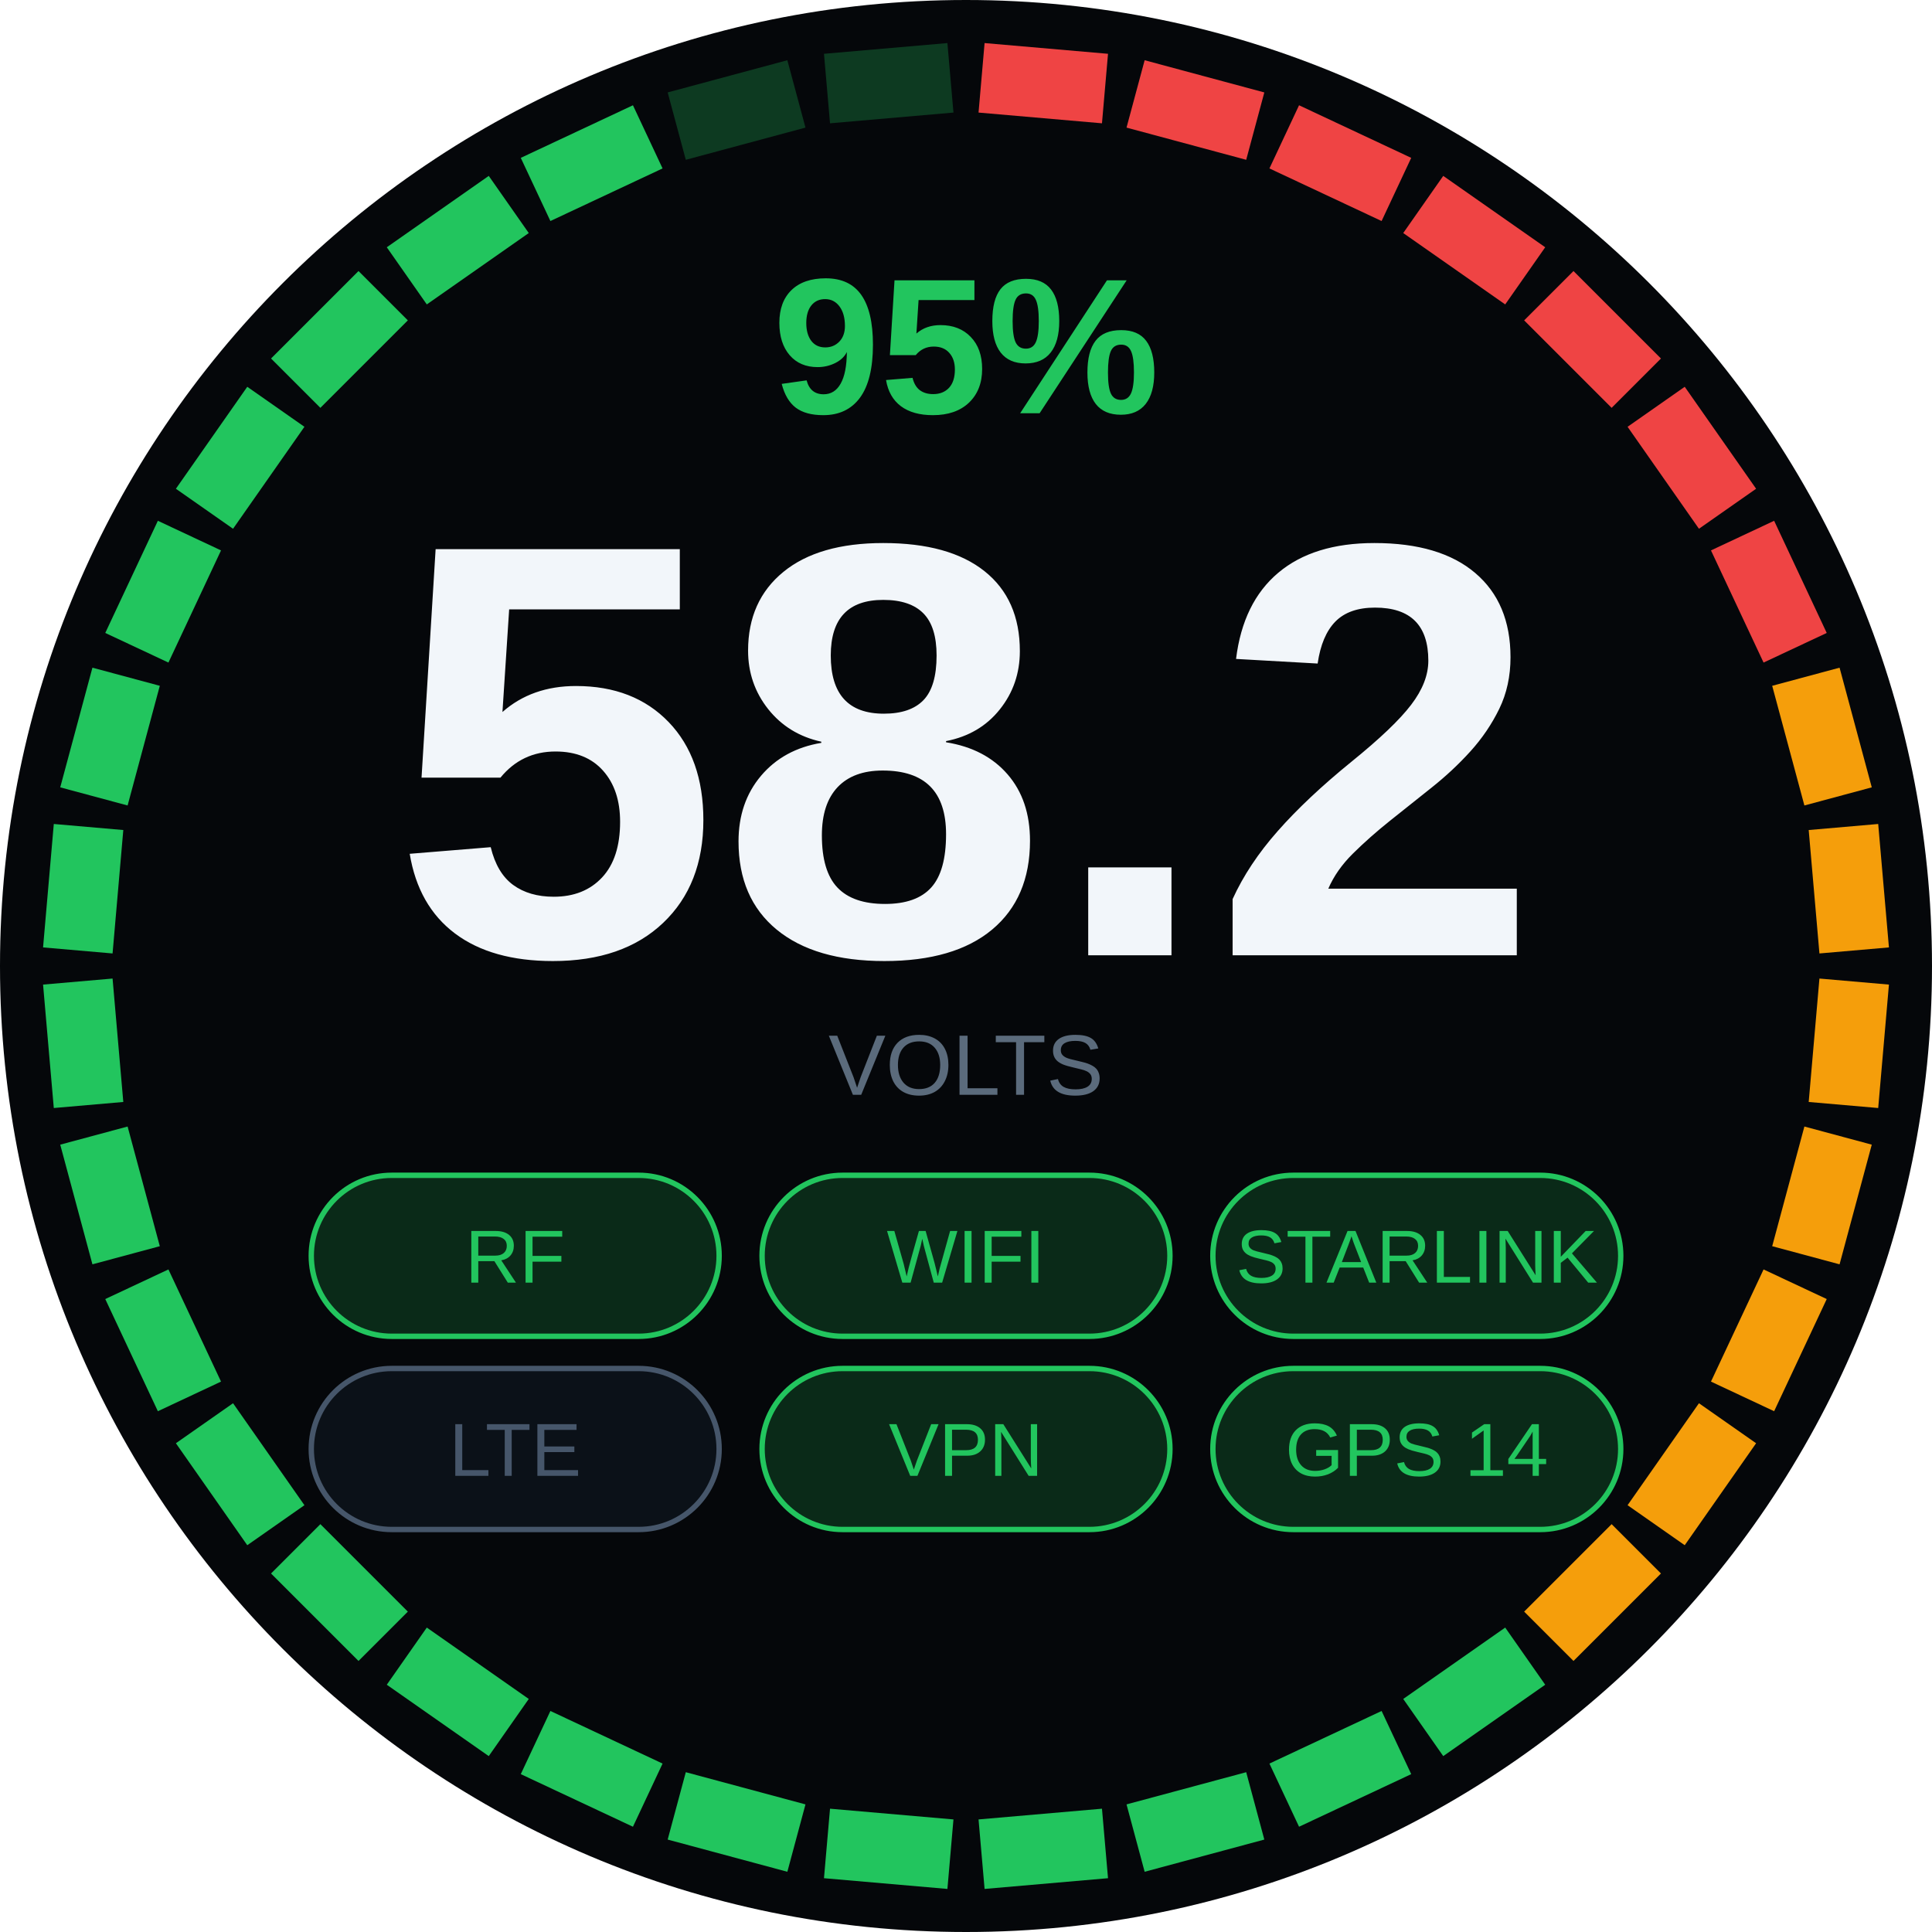
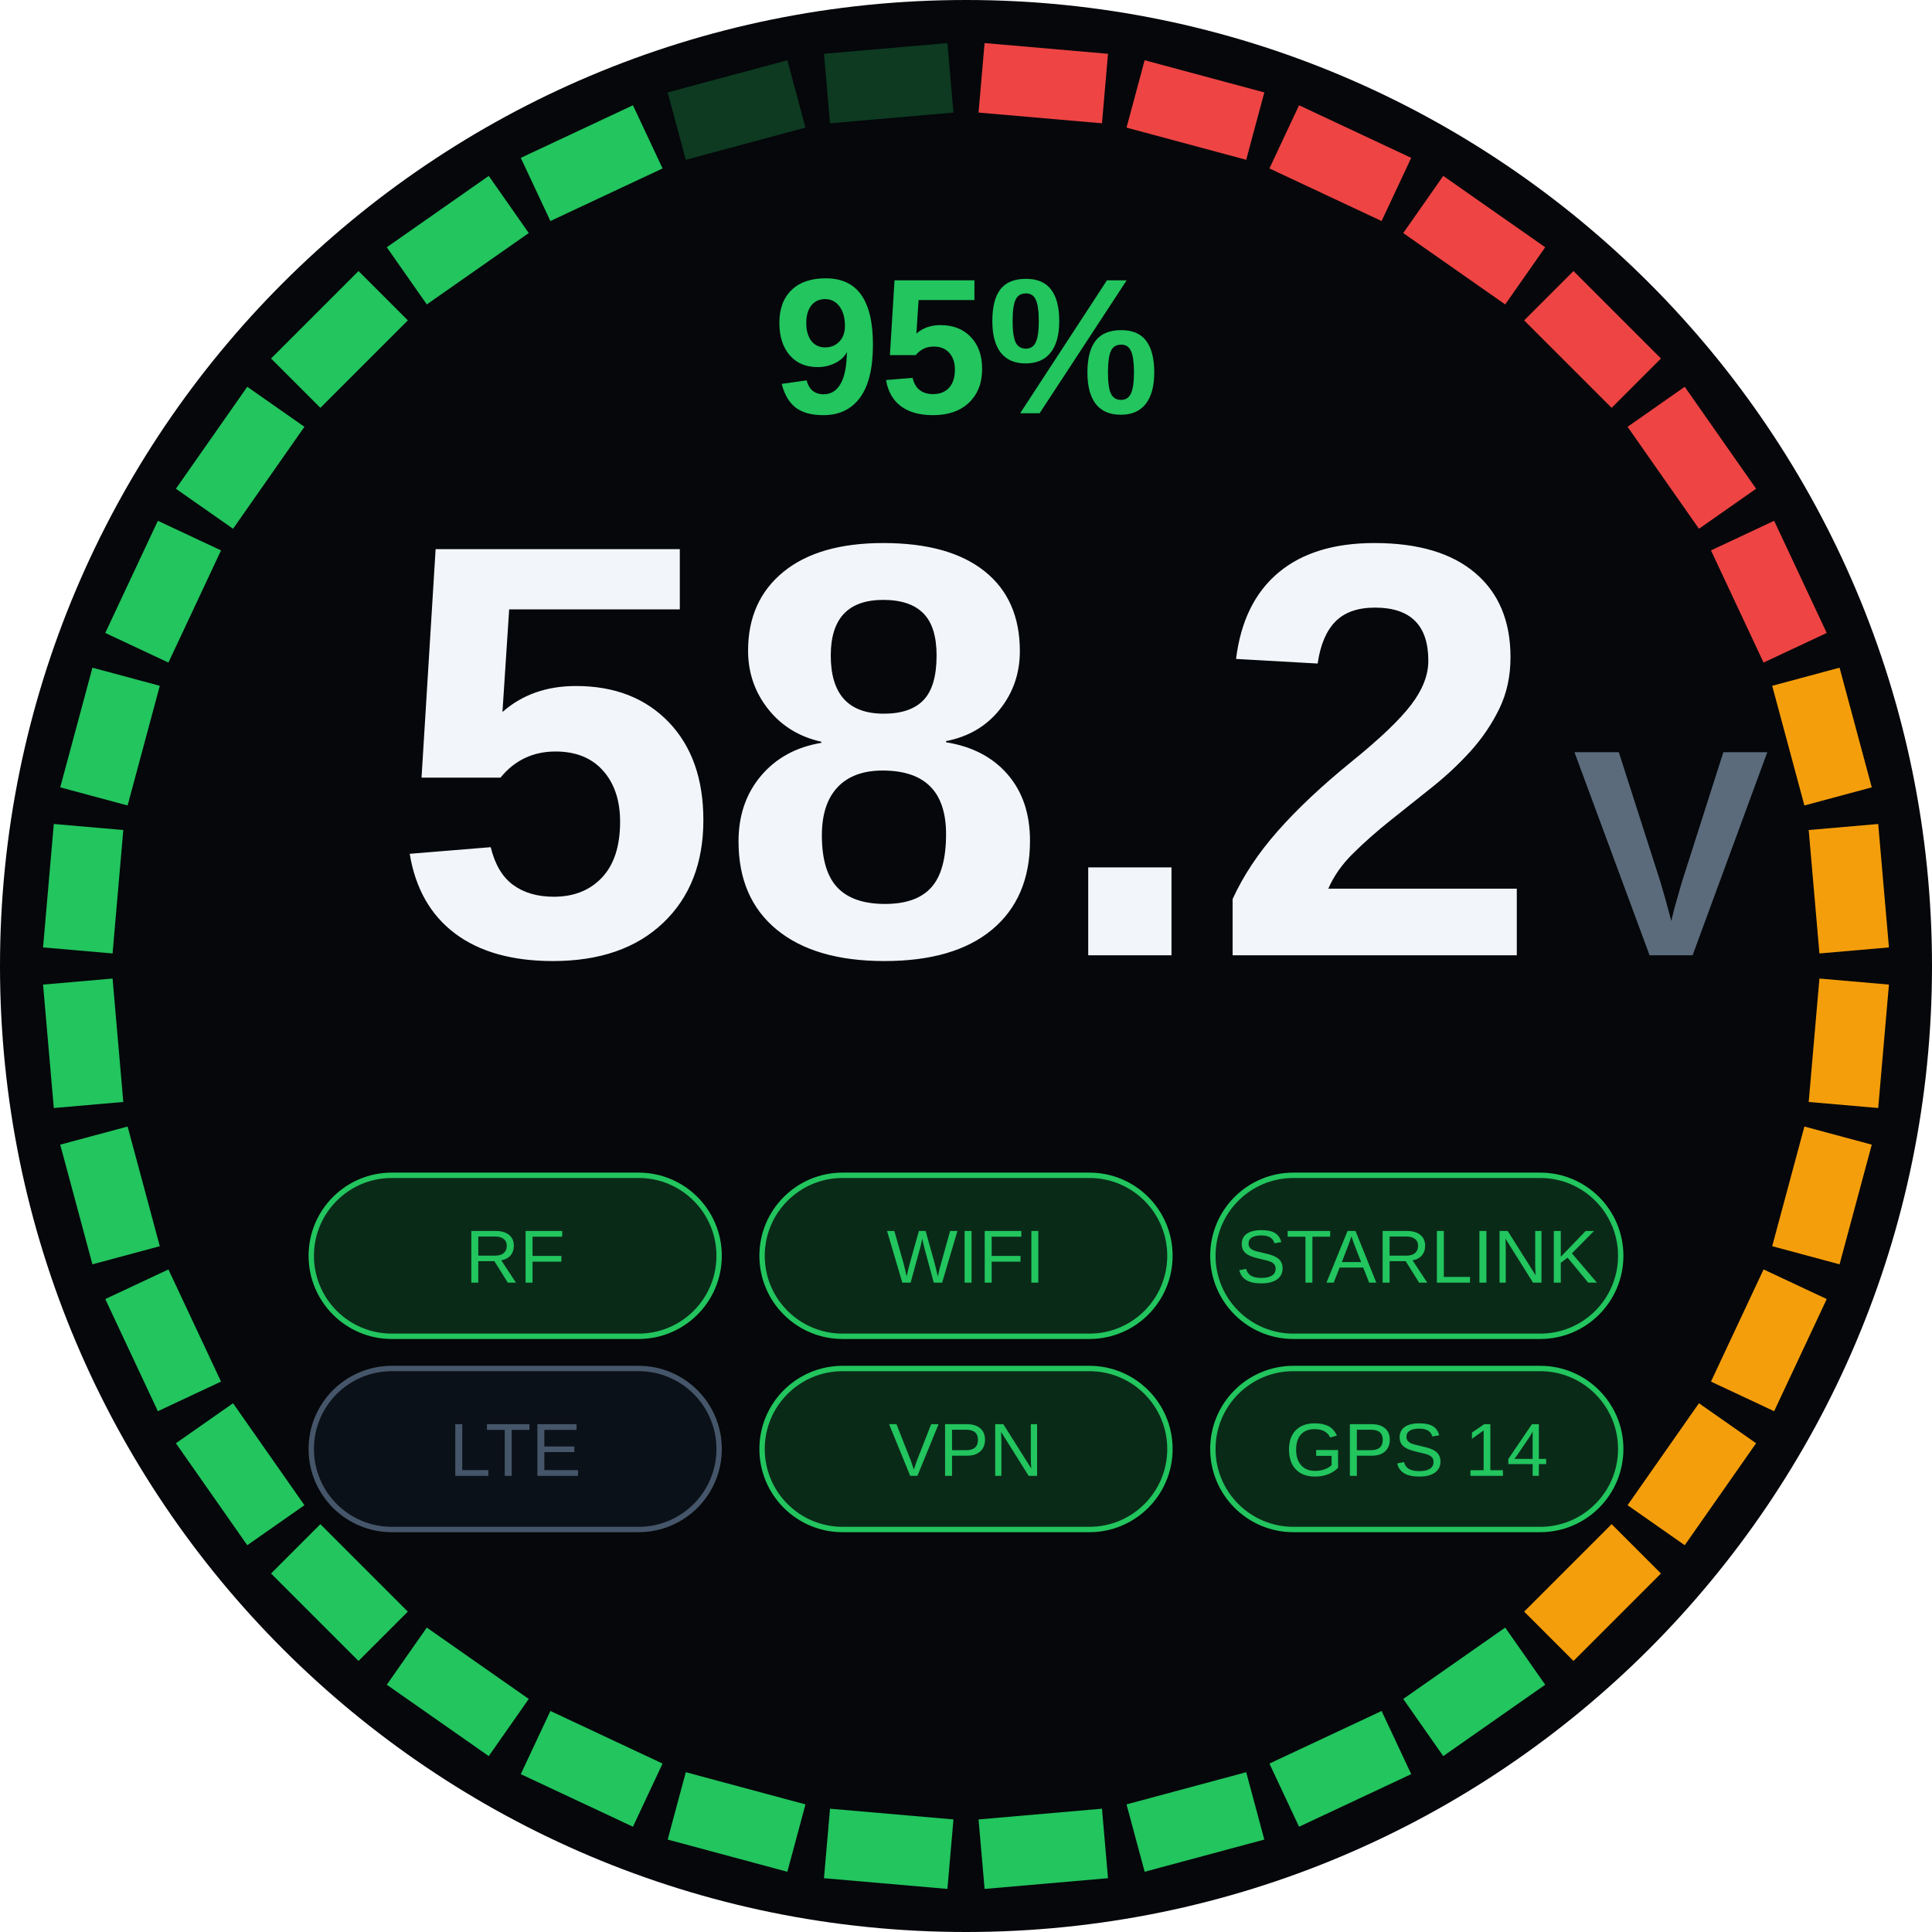
<svg xmlns="http://www.w3.org/2000/svg" width="360" height="360" viewBox="0 0 360 360">
  <defs>
    <clipPath id="round">
      <circle cx="180" cy="180" r="180" />
    </clipPath>
  </defs>
  <g clip-path="url(#round)">
    <rect width="360" height="360" fill="#05070A" />
    <line x1="182.9" y1="14.5" x2="205.9" y2="16.5" stroke="#EF4444" stroke-width="13" />
    <line x1="211.6" y1="17.5" x2="233.9" y2="23.5" stroke="#EF4444" stroke-width="13" />
    <line x1="239.3" y1="25.5" x2="260.2" y2="35.3" stroke="#EF4444" stroke-width="13" />
    <line x1="265.2" y1="38.1" x2="284.2" y2="51.4" stroke="#EF4444" stroke-width="13" />
    <line x1="288.6" y1="55.1" x2="304.9" y2="71.4" stroke="#EF4444" stroke-width="13" />
    <line x1="308.6" y1="75.8" x2="321.9" y2="94.8" stroke="#EF4444" stroke-width="13" />
    <line x1="324.7" y1="99.8" x2="334.5" y2="120.7" stroke="#EF4444" stroke-width="13" />
    <line x1="336.5" y1="126.1" x2="342.5" y2="148.4" stroke="#F59E0B" stroke-width="13" />
    <line x1="343.5" y1="154.1" x2="345.5" y2="177.1" stroke="#F59E0B" stroke-width="13" />
    <line x1="345.5" y1="182.9" x2="343.5" y2="205.9" stroke="#F59E0B" stroke-width="13" />
    <line x1="342.5" y1="211.6" x2="336.5" y2="233.9" stroke="#F59E0B" stroke-width="13" />
    <line x1="334.5" y1="239.3" x2="324.7" y2="260.2" stroke="#F59E0B" stroke-width="13" />
    <line x1="321.9" y1="265.2" x2="308.6" y2="284.2" stroke="#F59E0B" stroke-width="13" />
    <line x1="304.9" y1="288.6" x2="288.6" y2="304.9" stroke="#F59E0B" stroke-width="13" />
    <line x1="284.2" y1="308.6" x2="265.2" y2="321.9" stroke="#22C55E" stroke-width="13" />
    <line x1="260.2" y1="324.7" x2="239.3" y2="334.5" stroke="#22C55E" stroke-width="13" />
    <line x1="233.9" y1="336.5" x2="211.6" y2="342.5" stroke="#22C55E" stroke-width="13" />
    <line x1="205.9" y1="343.5" x2="182.9" y2="345.5" stroke="#22C55E" stroke-width="13" />
    <line x1="177.1" y1="345.5" x2="154.1" y2="343.5" stroke="#22C55E" stroke-width="13" />
    <line x1="148.4" y1="342.5" x2="126.1" y2="336.5" stroke="#22C55E" stroke-width="13" />
    <line x1="120.7" y1="334.5" x2="99.8" y2="324.7" stroke="#22C55E" stroke-width="13" />
    <line x1="94.8" y1="321.9" x2="75.8" y2="308.6" stroke="#22C55E" stroke-width="13" />
    <line x1="71.4" y1="304.9" x2="55.1" y2="288.6" stroke="#22C55E" stroke-width="13" />
    <line x1="51.4" y1="284.2" x2="38.1" y2="265.2" stroke="#22C55E" stroke-width="13" />
    <line x1="35.3" y1="260.2" x2="25.5" y2="239.3" stroke="#22C55E" stroke-width="13" />
    <line x1="23.5" y1="233.9" x2="17.5" y2="211.6" stroke="#22C55E" stroke-width="13" />
    <line x1="16.5" y1="205.9" x2="14.5" y2="182.9" stroke="#22C55E" stroke-width="13" />
    <line x1="14.5" y1="177.1" x2="16.5" y2="154.1" stroke="#22C55E" stroke-width="13" />
    <line x1="17.5" y1="148.4" x2="23.5" y2="126.1" stroke="#22C55E" stroke-width="13" />
    <line x1="25.5" y1="120.7" x2="35.3" y2="99.8" stroke="#22C55E" stroke-width="13" />
    <line x1="38.1" y1="94.8" x2="51.4" y2="75.8" stroke="#22C55E" stroke-width="13" />
    <line x1="55.1" y1="71.4" x2="71.4" y2="55.1" stroke="#22C55E" stroke-width="13" />
    <line x1="75.8" y1="51.4" x2="94.8" y2="38.1" stroke="#22C55E" stroke-width="13" />
    <line x1="99.8" y1="35.3" x2="120.7" y2="25.5" stroke="#22C55E" stroke-width="13" />
    <line x1="126.1" y1="23.5" x2="148.4" y2="17.5" stroke="#0D3A21" stroke-width="13" />
    <line x1="154.1" y1="16.5" x2="177.1" y2="14.5" stroke="#0D3A21" stroke-width="13" />
    <text x="180" y="77" fill="#22C55E" font-family="Montserrat, Arial" font-size="36" font-weight="bold" text-anchor="middle">95%</text>
    <text x="180" y="178" fill="#F2F6FA" font-family="Arial, Montserrat" font-size="110" font-weight="bold" text-anchor="middle">58.2</text>
-     <text x="180" y="204" fill="#5B6B7C" font-family="Montserrat, Arial" font-size="16" text-anchor="middle">VOLTS</text>
+     <text x="293" y="178" fill="#5B6B7C" font-family="Arial, Montserrat" font-size="55" font-weight="bold" text-anchor="start">V</text>
    <rect x="58" y="219" width="76" height="30" rx="15" fill="#0A2A18" stroke="#22C55E" />
    <text x="96" y="239" fill="#22C55E" font-family="Montserrat, Arial" font-size="14" text-anchor="middle">RF</text>
    <rect x="142" y="219" width="76" height="30" rx="15" fill="#0A2A18" stroke="#22C55E" />
    <text x="180" y="239" fill="#22C55E" font-family="Montserrat, Arial" font-size="14" text-anchor="middle">WIFI</text>
    <rect x="226" y="219" width="76" height="30" rx="15" fill="#0A2A18" stroke="#22C55E" />
    <text x="264" y="239" fill="#22C55E" font-family="Montserrat, Arial" font-size="14" text-anchor="middle">STARLINK</text>
    <rect x="58" y="255" width="76" height="30" rx="15" fill="#0B1118" stroke="#46566A" />
    <text x="96" y="275" fill="#46566A" font-family="Montserrat, Arial" font-size="14" text-anchor="middle">LTE</text>
    <rect x="142" y="255" width="76" height="30" rx="15" fill="#0A2A18" stroke="#22C55E" />
    <text x="180" y="275" fill="#22C55E" font-family="Montserrat, Arial" font-size="14" text-anchor="middle">VPN</text>
    <rect x="226" y="255" width="76" height="30" rx="15" fill="#0A2A18" stroke="#22C55E" />
    <text x="264" y="275" fill="#22C55E" font-family="Montserrat, Arial" font-size="14" text-anchor="middle">GPS 14</text>
  </g>
</svg>
